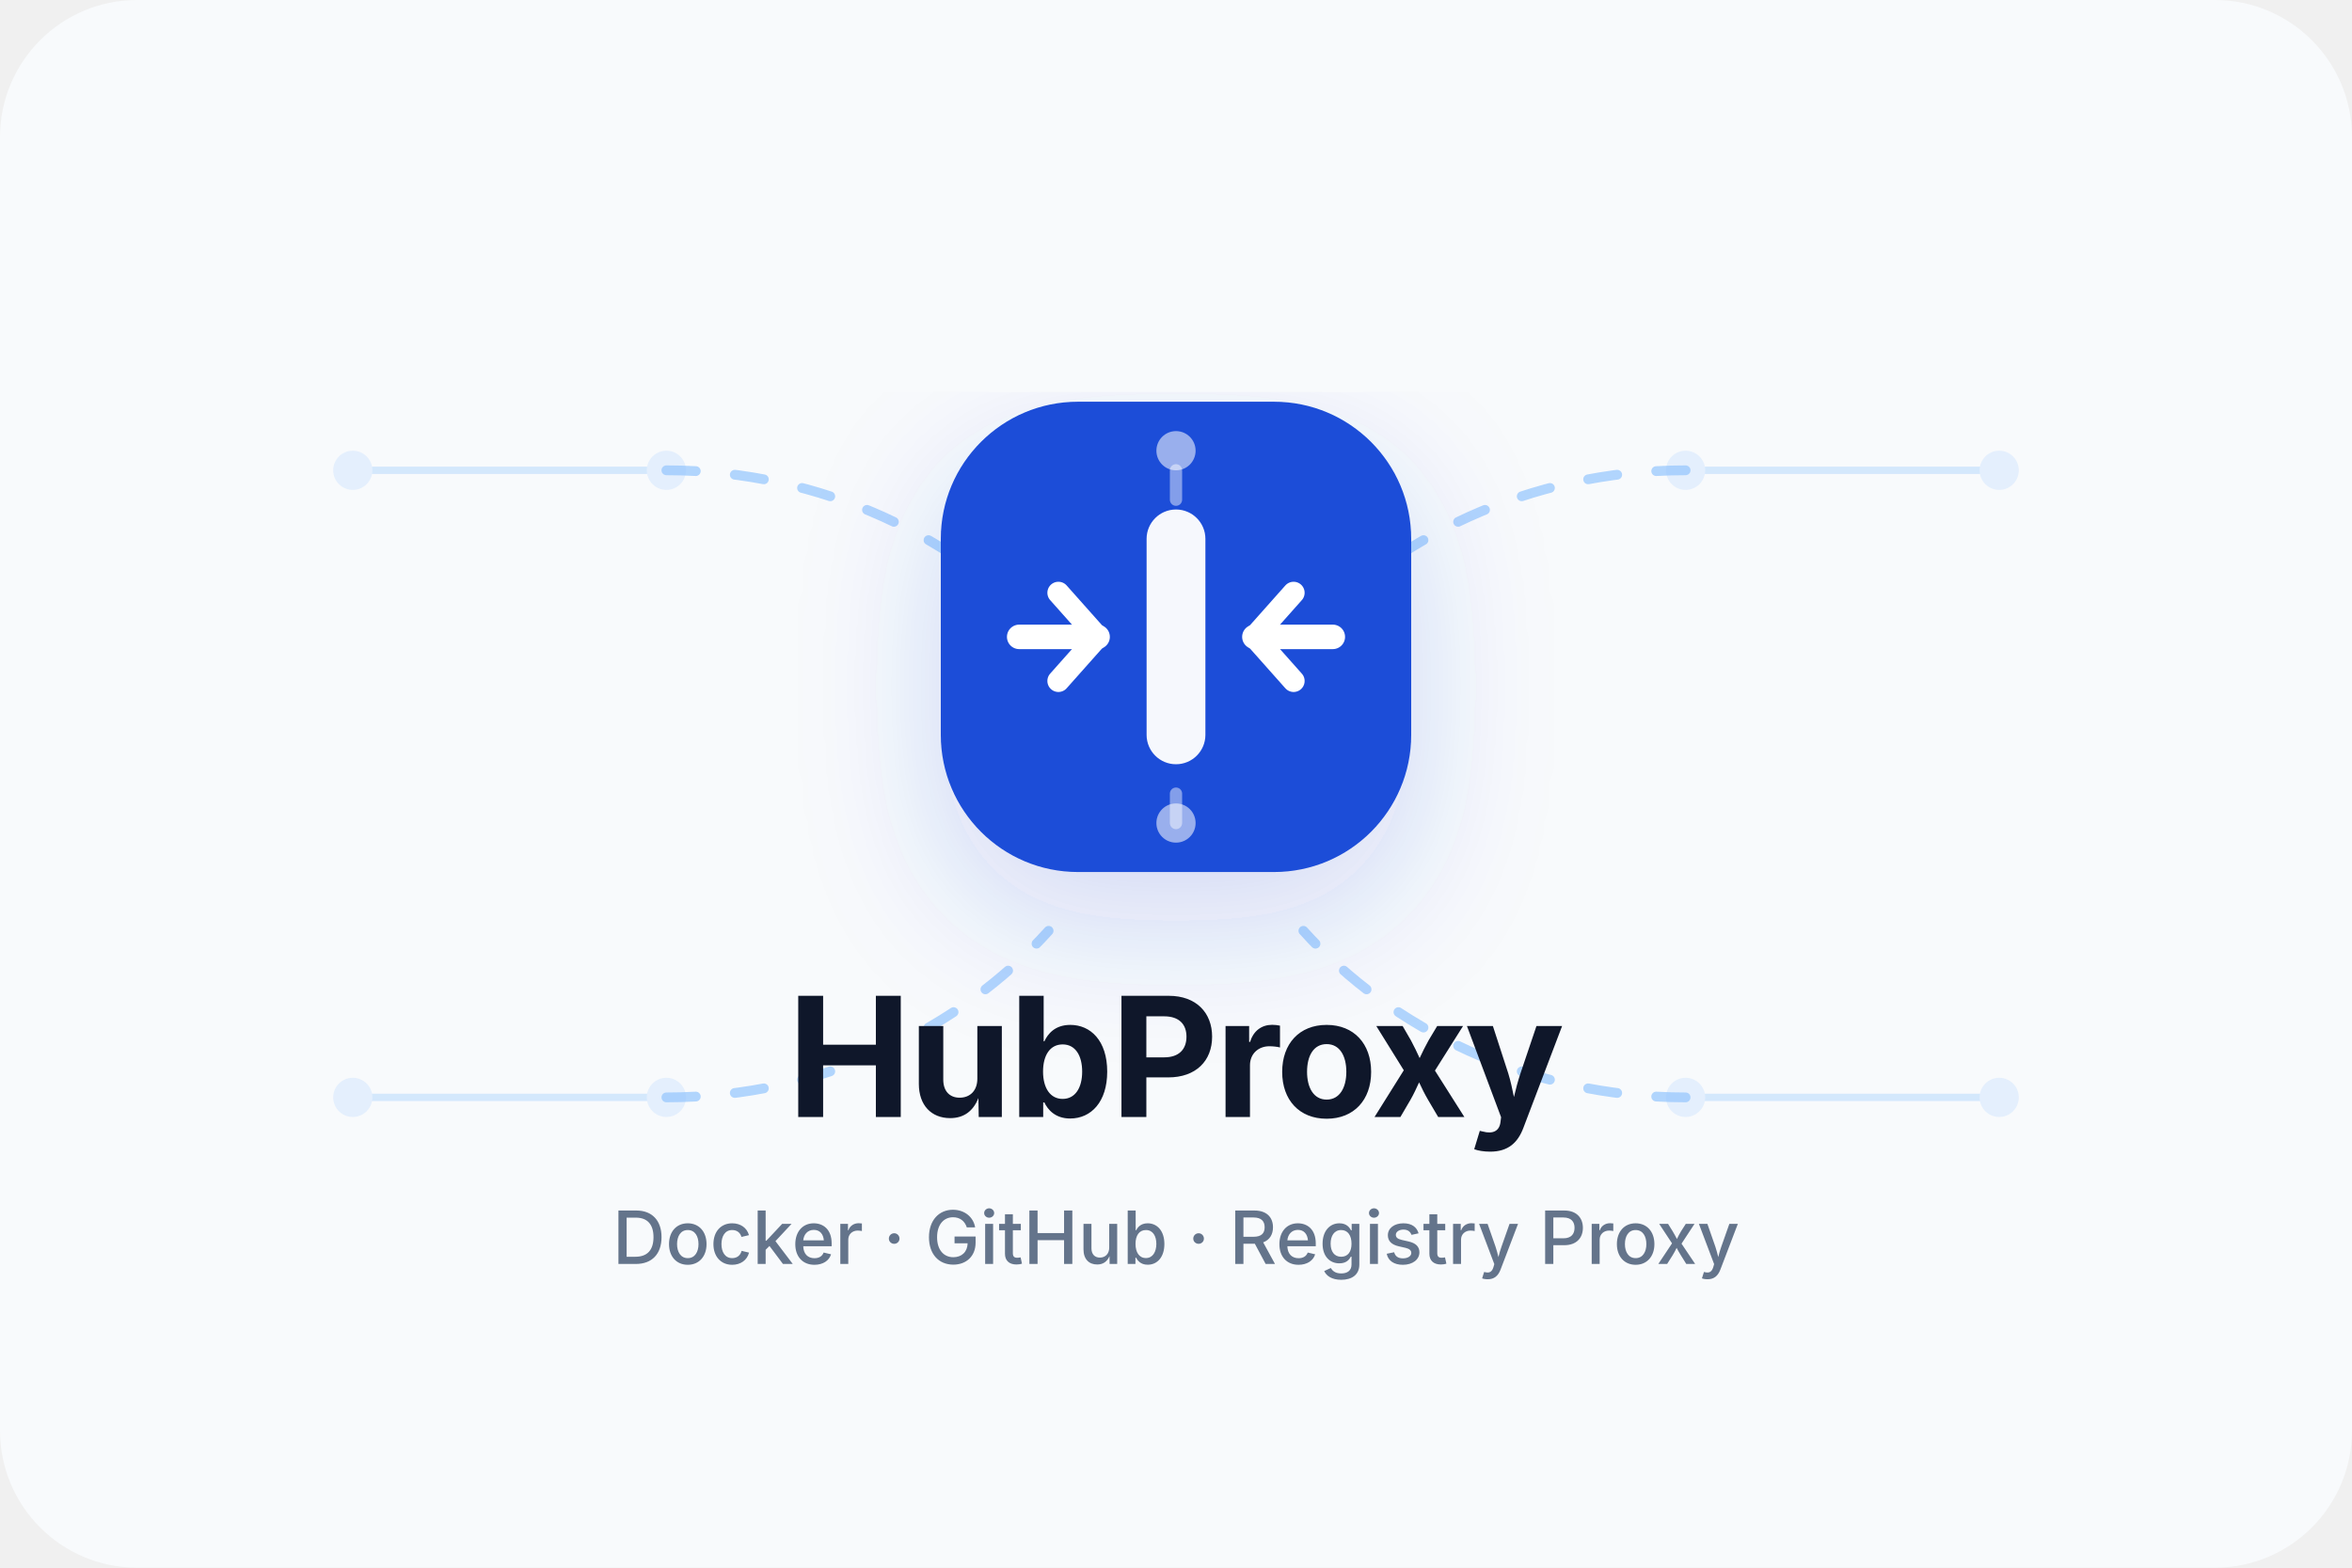
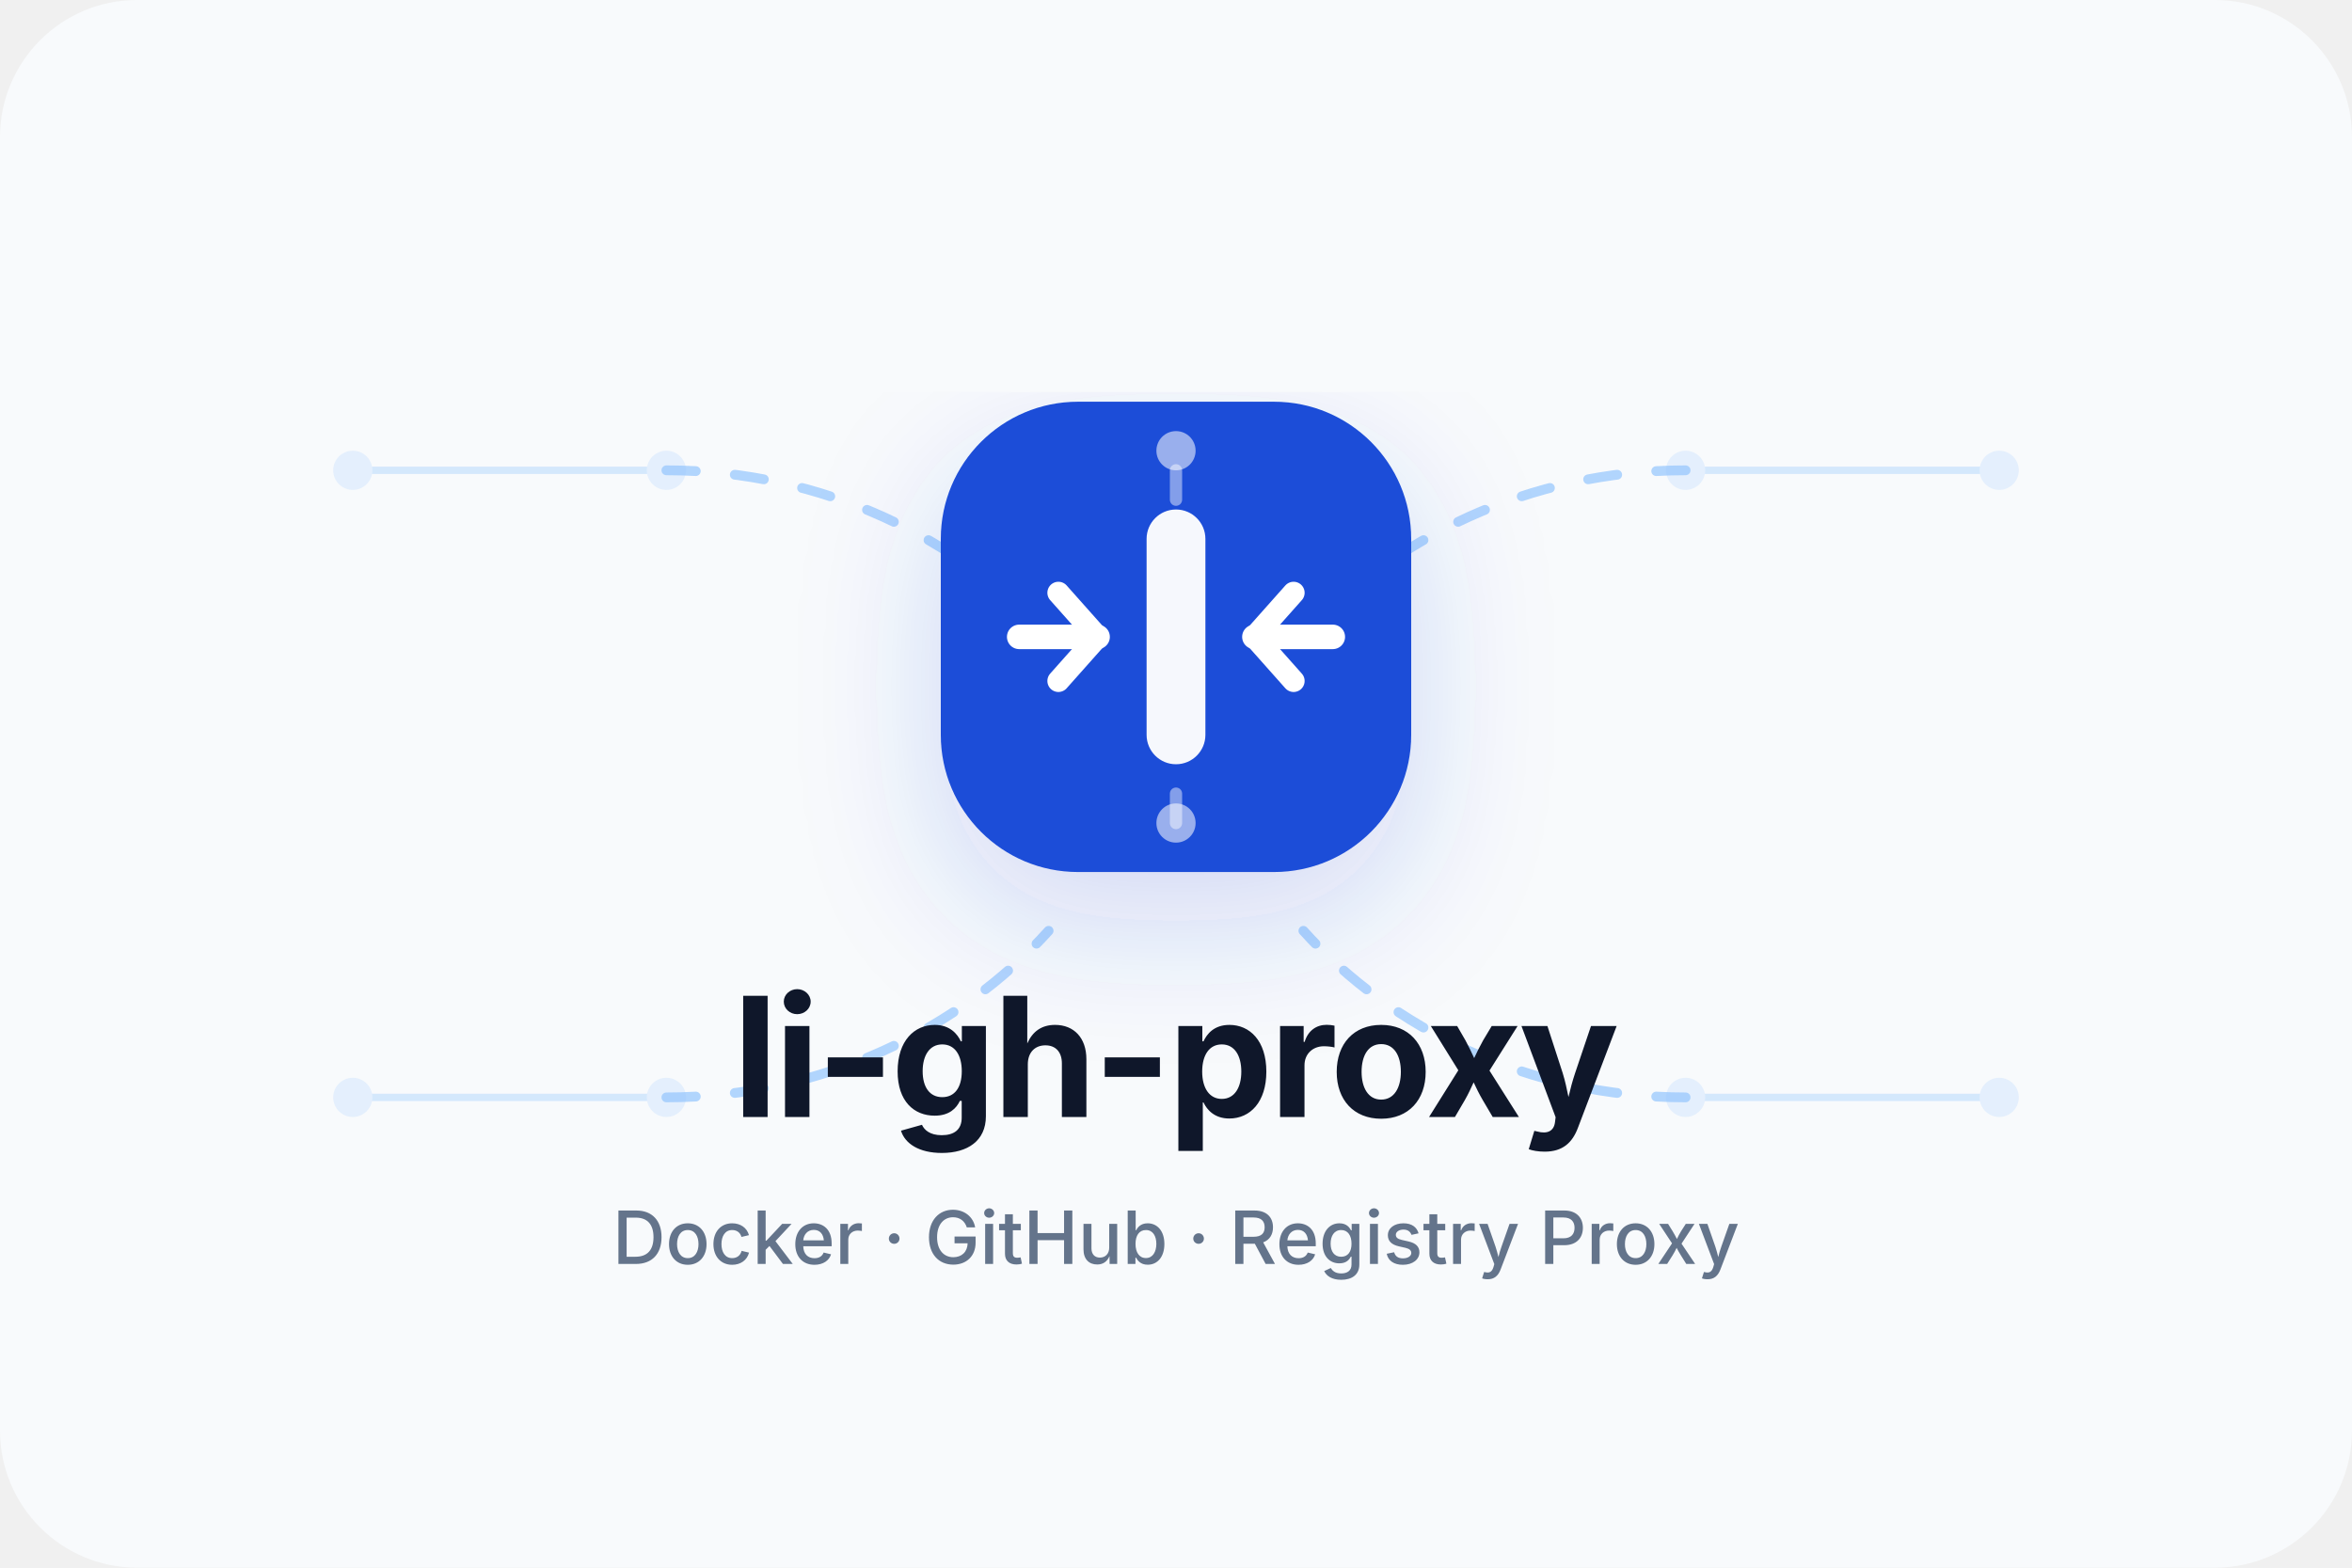
- <svg xmlns="http://www.w3.org/2000/svg" viewBox="0 0 480 320" fill="none" role="img" aria-label="HubProxy">
+ <svg xmlns="http://www.w3.org/2000/svg" viewBox="0 0 480 320" fill="none" role="img" aria-label="li-gh-proxy">
  <defs>
    <linearGradient id="hero-bg" x1="0" y1="0" x2="480" y2="320" gradientUnits="userSpaceOnUse">
      <stop stop-color="#eff6ff" />
      <stop stop-color="#f8fafc" />
    </linearGradient>
    <linearGradient id="hero-icon" x1="180" y1="72" x2="300" y2="192" gradientUnits="userSpaceOnUse">
      <stop stop-color="#3b82f6" />
      <stop stop-color="#1d4ed8" />
    </linearGradient>
    <linearGradient id="hero-shine" x1="200" y1="88" x2="280" y2="168" gradientUnits="userSpaceOnUse">
      <stop stop-color="#fff" stop-opacity="0.35" />
      <stop stop-color="#fff" stop-opacity="0" />
    </linearGradient>
    <radialGradient id="hero-glow" cx="0" cy="0" r="1" gradientUnits="userSpaceOnUse" gradientTransform="translate(240 130) rotate(90) scale(120 160)">
      <stop stop-color="#3b82f6" stop-opacity="0.18" />
      <stop stop-color="#3b82f6" stop-opacity="0" />
    </radialGradient>
    <filter id="hero-shadow" x="160" y="70" width="160" height="160" filterUnits="userSpaceOnUse" color-interpolation-filters="sRGB">
      <feDropShadow dx="0" dy="10" stdDeviation="14" flood-color="#1d4ed8" flood-opacity="0.18" />
    </filter>
  </defs>
  <rect width="480" height="320" rx="28" fill="url(#hero-bg)" />
  <rect width="480" height="320" rx="28" fill="url(#hero-glow)" />
  <g opacity="0.35" stroke="#93c5fd" stroke-width="1.5">
    <path d="M72 96h64M72 224h64M344 96h64M344 224h64" />
    <circle cx="72" cy="96" r="4" fill="#bfdbfe" stroke="none" />
    <circle cx="136" cy="96" r="4" fill="#bfdbfe" stroke="none" />
    <circle cx="344" cy="96" r="4" fill="#bfdbfe" stroke="none" />
    <circle cx="408" cy="96" r="4" fill="#bfdbfe" stroke="none" />
    <circle cx="72" cy="224" r="4" fill="#bfdbfe" stroke="none" />
    <circle cx="136" cy="224" r="4" fill="#bfdbfe" stroke="none" />
    <circle cx="344" cy="224" r="4" fill="#bfdbfe" stroke="none" />
    <circle cx="408" cy="224" r="4" fill="#bfdbfe" stroke="none" />
  </g>
  <path d="M136 96C168 96 196 110 214 130M344 96C312 96 284 110 266 130" stroke="#93c5fd" stroke-width="2" stroke-linecap="round" stroke-dasharray="6 8" opacity="0.7" />
  <path d="M136 224C168 224 196 210 214 190M344 224C312 224 284 210 266 190" stroke="#93c5fd" stroke-width="2" stroke-linecap="round" stroke-dasharray="6 8" opacity="0.7" />
  <g filter="url(#hero-shadow)">
    <rect x="192" y="82" width="96" height="96" rx="28" fill="url(#hero-icon)" />
    <rect x="192" y="82" width="96" height="96" rx="28" fill="url(#hero-shine)" />
    <rect x="234" y="104" width="12" height="52" rx="6" fill="#fff" fill-opacity="0.96" />
    <path d="M208 130h16" stroke="#fff" stroke-width="5" stroke-linecap="round" />
    <path d="M216 121l8 9-8 9" stroke="#fff" stroke-width="4.5" stroke-linecap="round" stroke-linejoin="round" />
    <path d="M272 130h-16" stroke="#fff" stroke-width="5" stroke-linecap="round" />
    <path d="M264 121l-8 9 8 9" stroke="#fff" stroke-width="4.5" stroke-linecap="round" stroke-linejoin="round" />
    <circle cx="240" cy="92" r="4" fill="#fff" fill-opacity="0.55" />
    <circle cx="240" cy="168" r="4" fill="#fff" fill-opacity="0.55" />
    <path d="M240 96v6M240 162v6" stroke="#fff" stroke-width="2.5" stroke-linecap="round" stroke-opacity="0.45" />
  </g>
-   <text x="240" y="228" text-anchor="middle" fill="#0f172a" font-family="ui-sans-serif, system-ui, -apple-system, Segoe UI, sans-serif" font-size="34" font-weight="700" letter-spacing="-0.02em">HubProxy</text>
+   <text x="240" y="228" text-anchor="middle" fill="#0f172a" font-family="ui-sans-serif, system-ui, -apple-system, Segoe UI, sans-serif" font-size="34" font-weight="700" letter-spacing="-0.02em">li-gh-proxy</text>
  <text x="240" y="258" text-anchor="middle" fill="#64748b" font-family="ui-sans-serif, system-ui, -apple-system, Segoe UI, sans-serif" font-size="15" font-weight="500">Docker · GitHub · Registry Proxy</text>
</svg>
